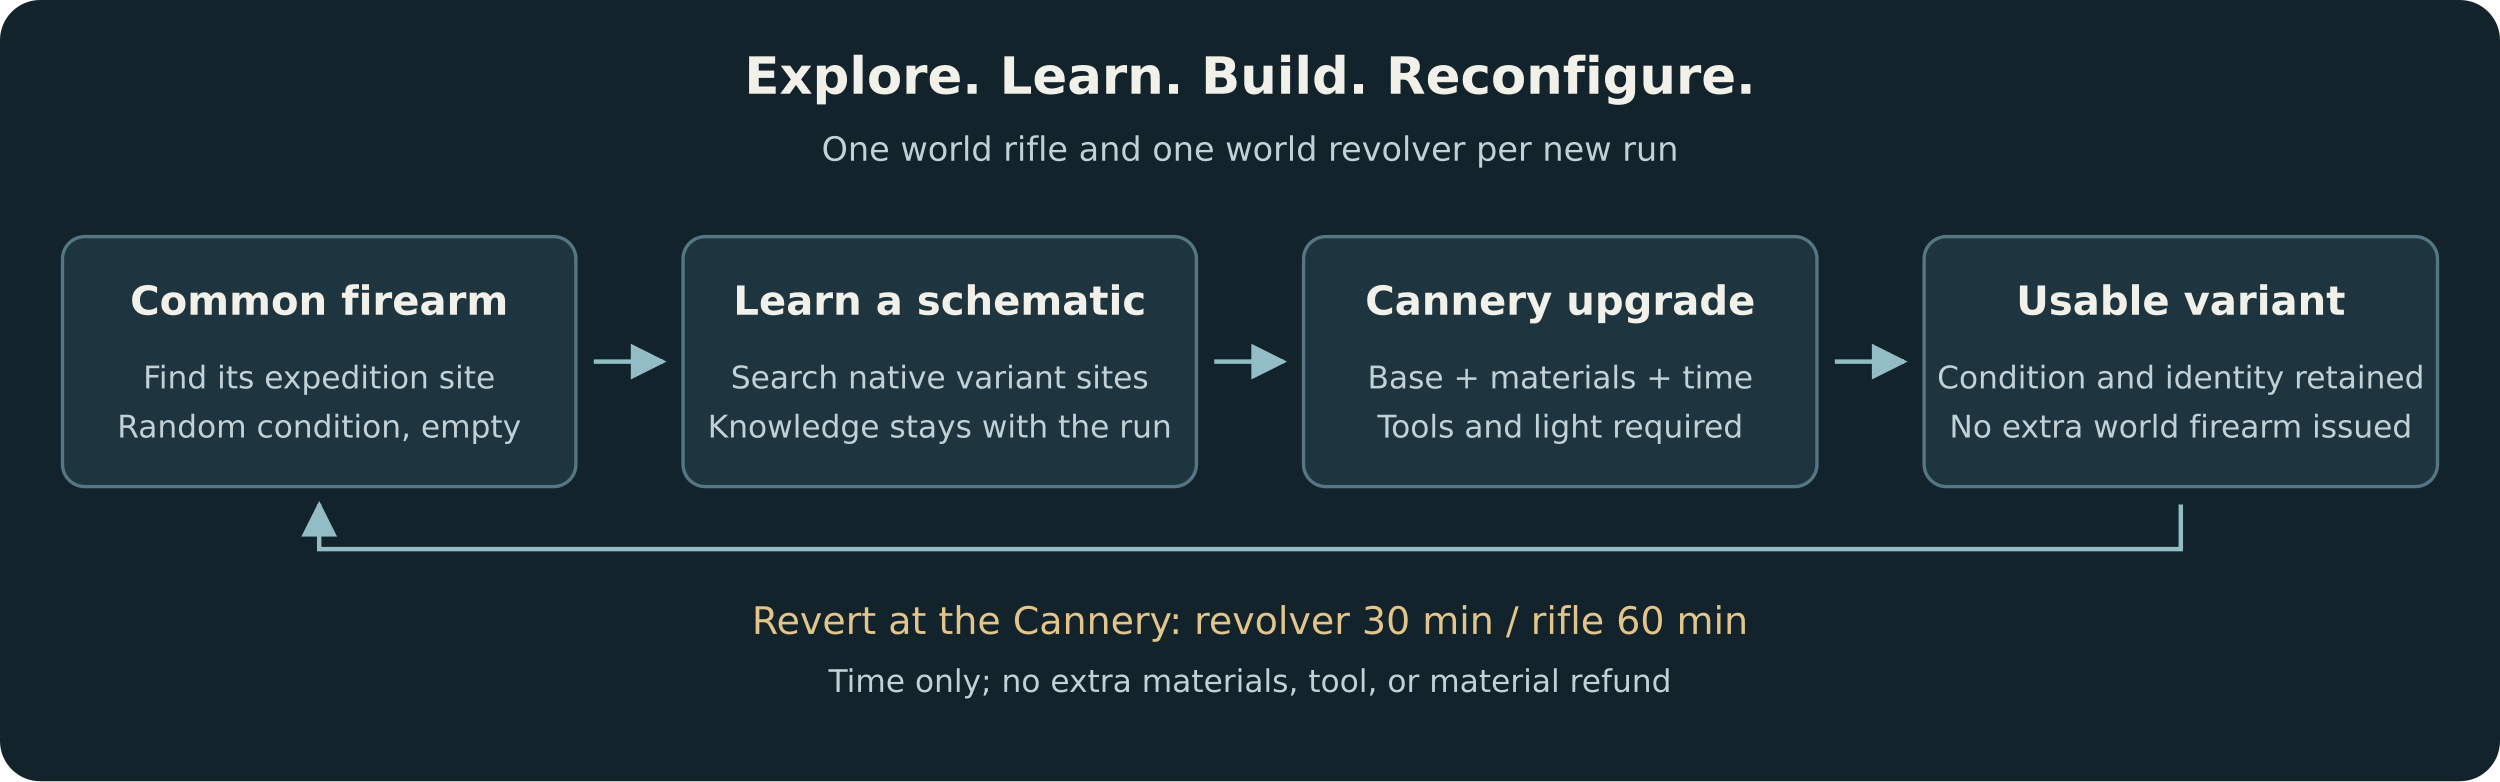
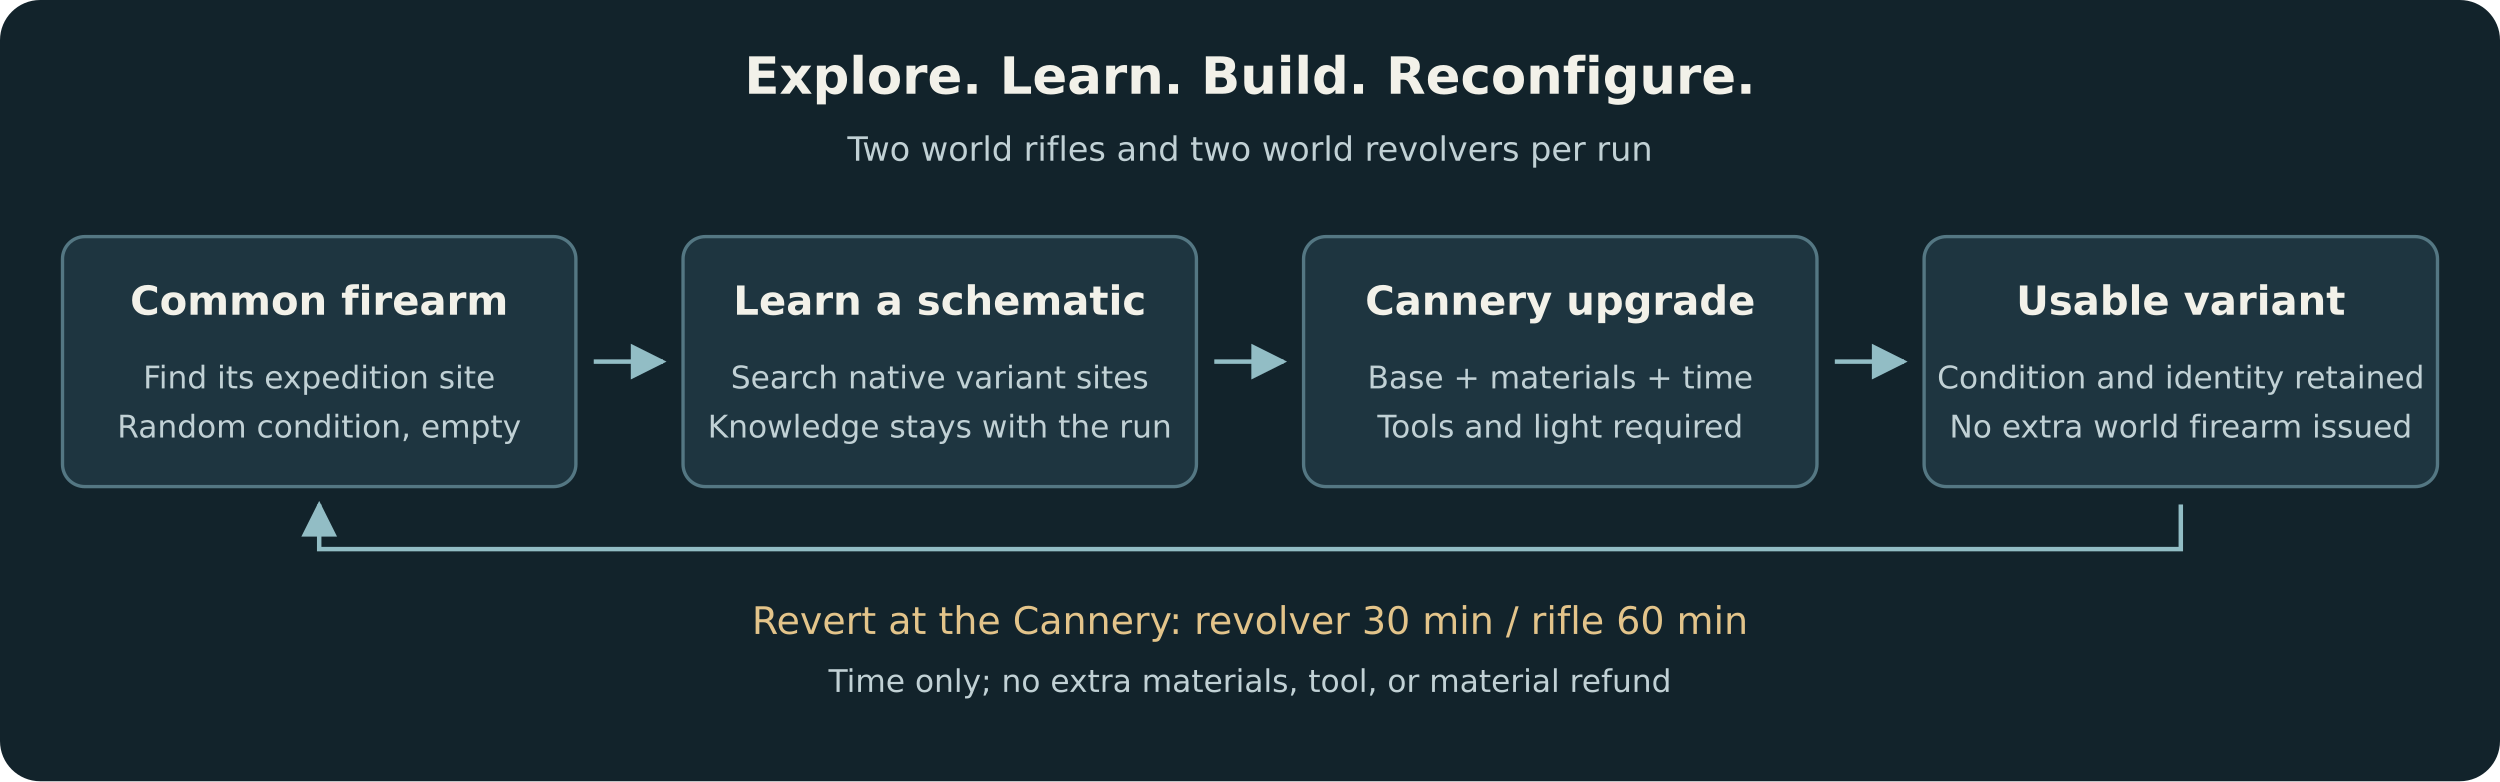
<svg xmlns="http://www.w3.org/2000/svg" width="1120" height="350" viewBox="0 0 1120 350" role="img" aria-labelledby="title description">
  <defs>
    <marker id="arrow" viewBox="0 0 10 10" refX="9" refY="5" markerWidth="8" markerHeight="8" orient="auto-start-reverse">
      <path d="M0 0L10 5L0 10Z" fill="#92bdc5" />
    </marker>
  </defs>
  <rect width="1120" height="350" rx="18" fill="#12232b" />
  <g font-family="DejaVu Sans, Arial, sans-serif" text-anchor="middle">
    <text x="560" y="42" fill="#f2f1e9" font-size="23" font-weight="bold">Explore. Learn. Build. Reconfigure.</text>
-     <text x="560" y="72" fill="#c1d1d5" font-size="15">One world rifle and one world revolver per new run</text>
+     <text x="560" y="72" fill="#c1d1d5" font-size="15">Two world rifles and two world revolvers per run</text>
    <g fill="#1e3540" stroke="#547783" stroke-width="1.5">
      <rect x="28" y="106" width="230" height="112" rx="10" />
      <rect x="306" y="106" width="230" height="112" rx="10" />
      <rect x="584" y="106" width="230" height="112" rx="10" />
      <rect x="862" y="106" width="230" height="112" rx="10" />
    </g>
    <g fill="#f2f1e9" font-size="18" font-weight="bold">
      <text x="143" y="141">Common firearm</text>
      <text x="421" y="141">Learn a schematic</text>
      <text x="699" y="141">Cannery upgrade</text>
      <text x="977" y="141">Usable variant</text>
    </g>
    <g fill="#c1d1d5" font-size="14">
      <text x="143" y="174">Find its expedition site</text>
      <text x="143" y="196">Random condition, empty</text>
      <text x="421" y="174">Search native variant sites</text>
      <text x="421" y="196">Knowledge stays with the run</text>
      <text x="699" y="174">Base + materials + time</text>
      <text x="699" y="196">Tools and light required</text>
      <text x="977" y="174">Condition and identity retained</text>
      <text x="977" y="196">No extra world firearm issued</text>
    </g>
    <text x="560" y="284" fill="#e3c48a" font-size="17">Revert at the Cannery: revolver 30 min / rifle 60 min</text>
    <text x="560" y="310" fill="#c1d1d5" font-size="14">Time only; no extra materials, tool, or material refund</text>
  </g>
  <g fill="none" stroke="#92bdc5" stroke-width="2" marker-end="url(#arrow)">
    <path d="M266 162H297" />
    <path d="M544 162H575" />
    <path d="M822 162H853" />
    <path d="M977 226V246H143V226" />
  </g>
</svg>
